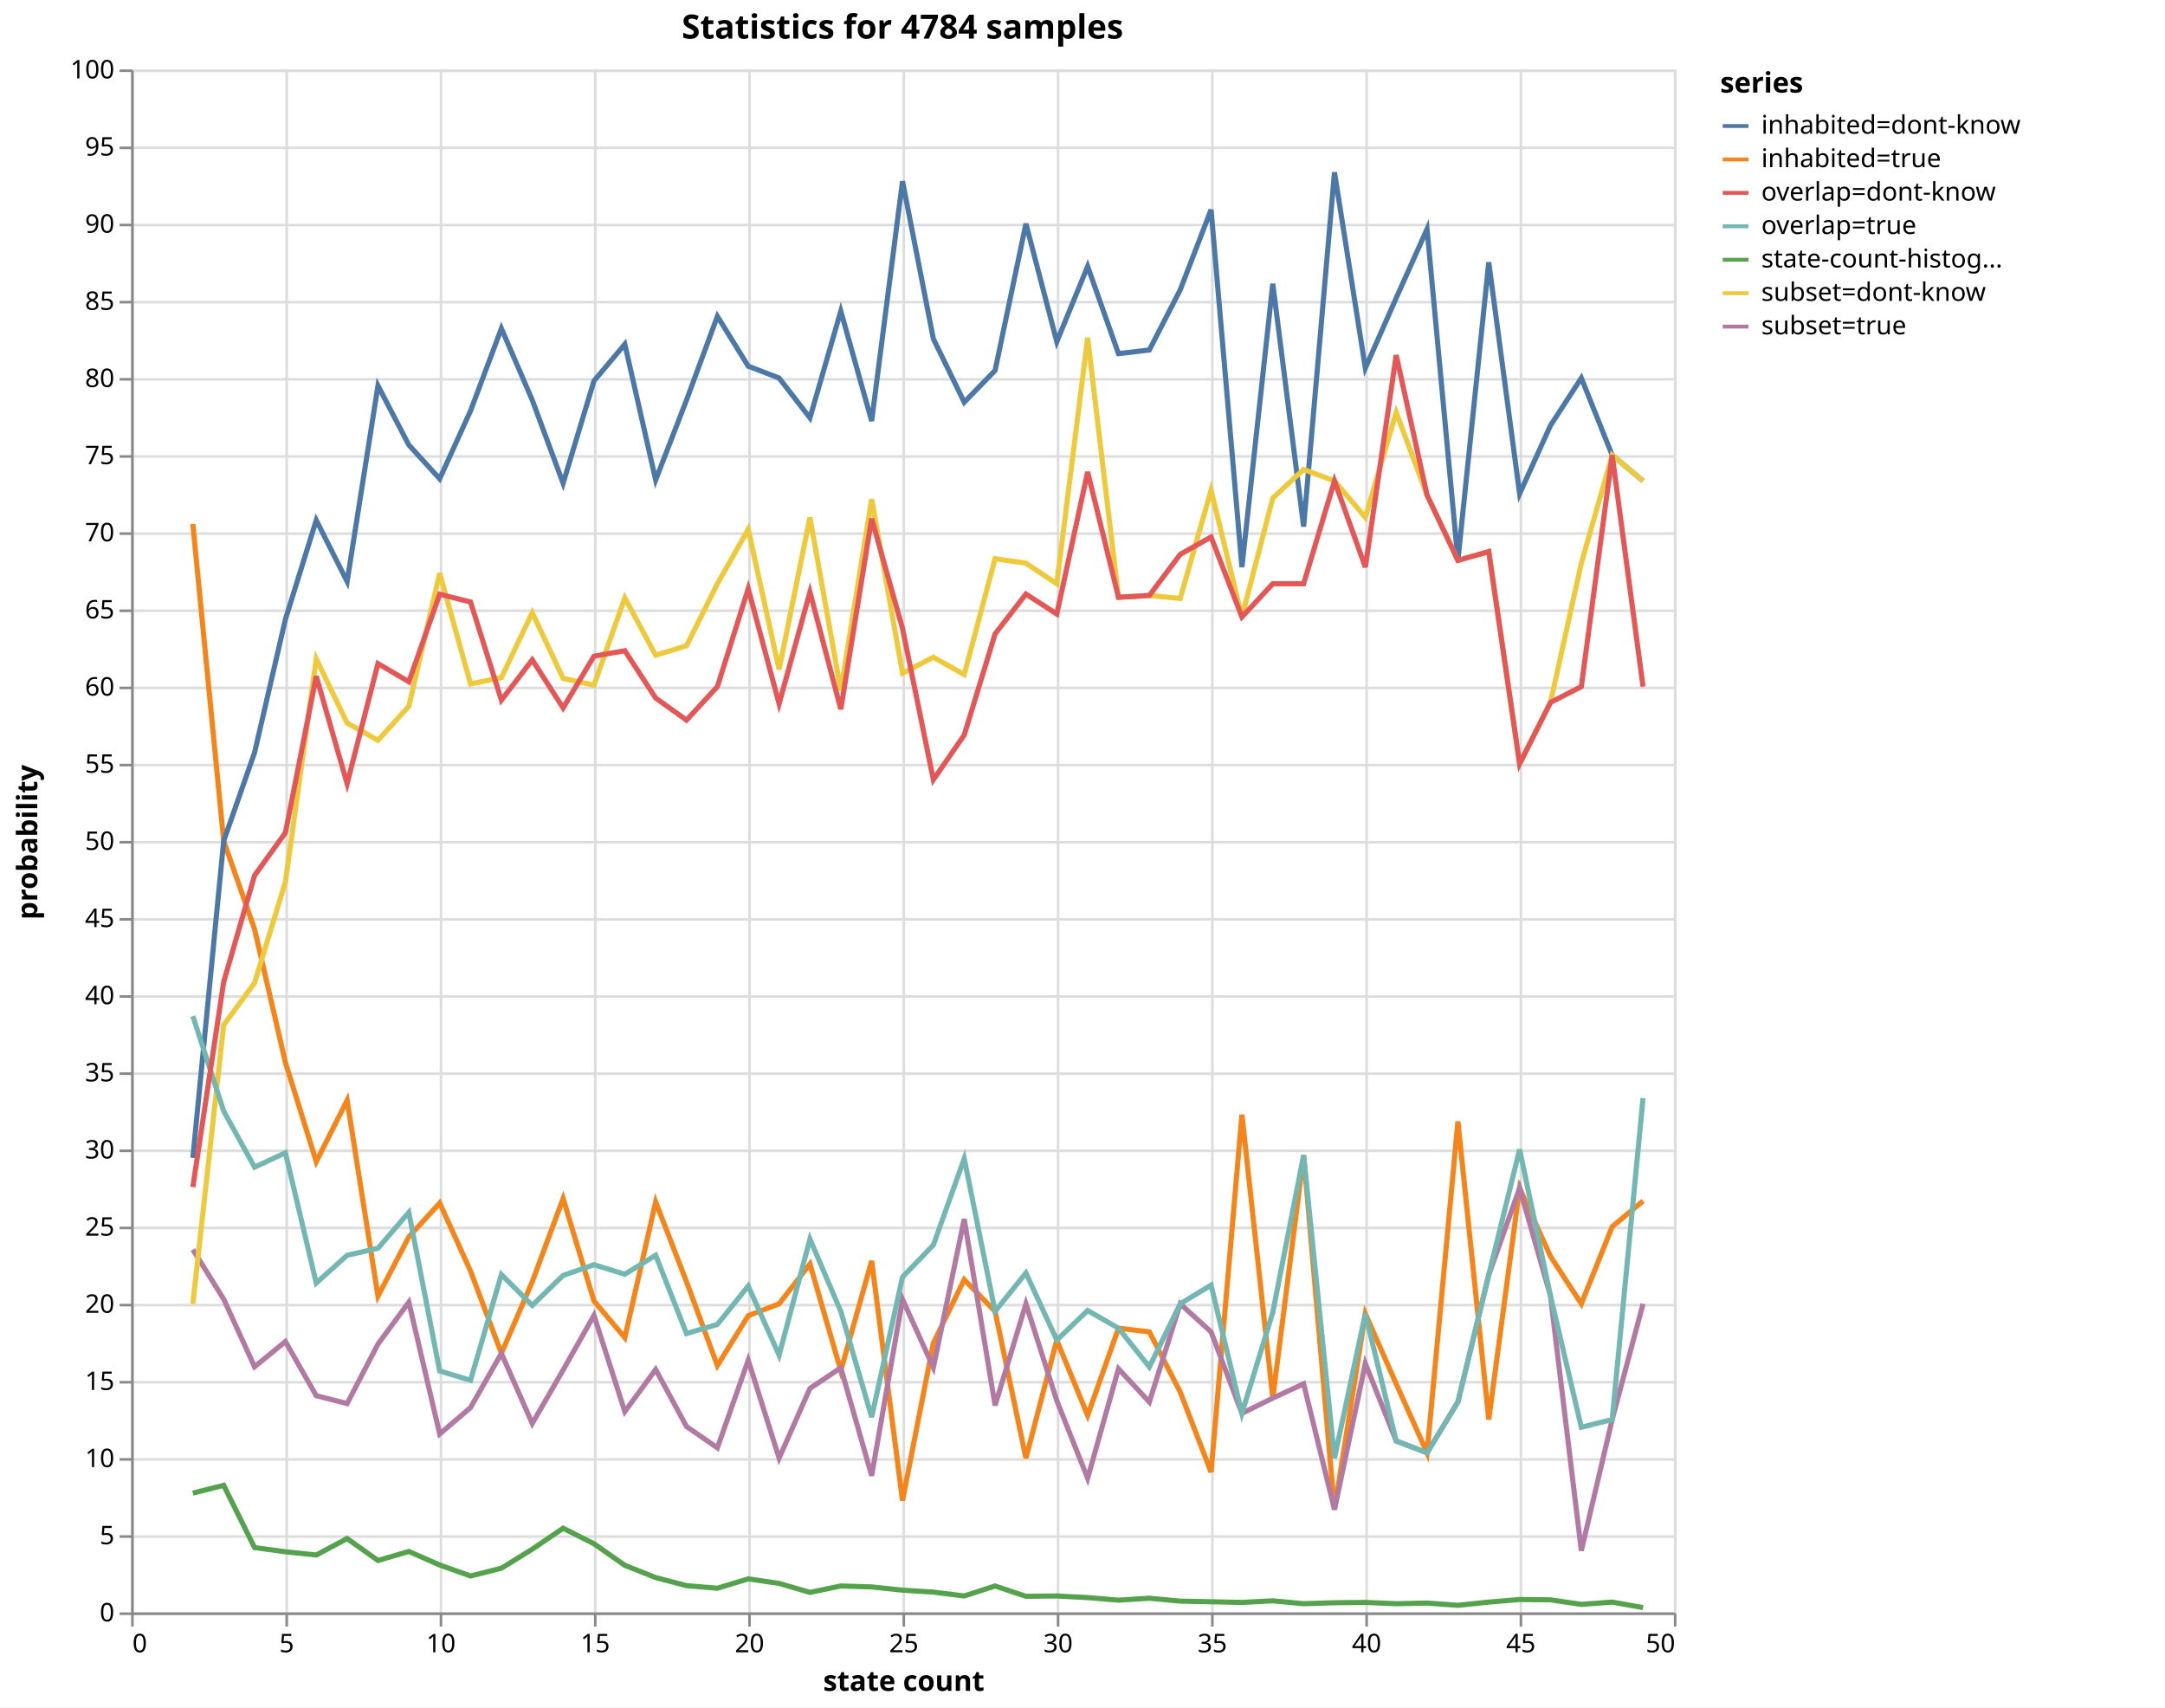
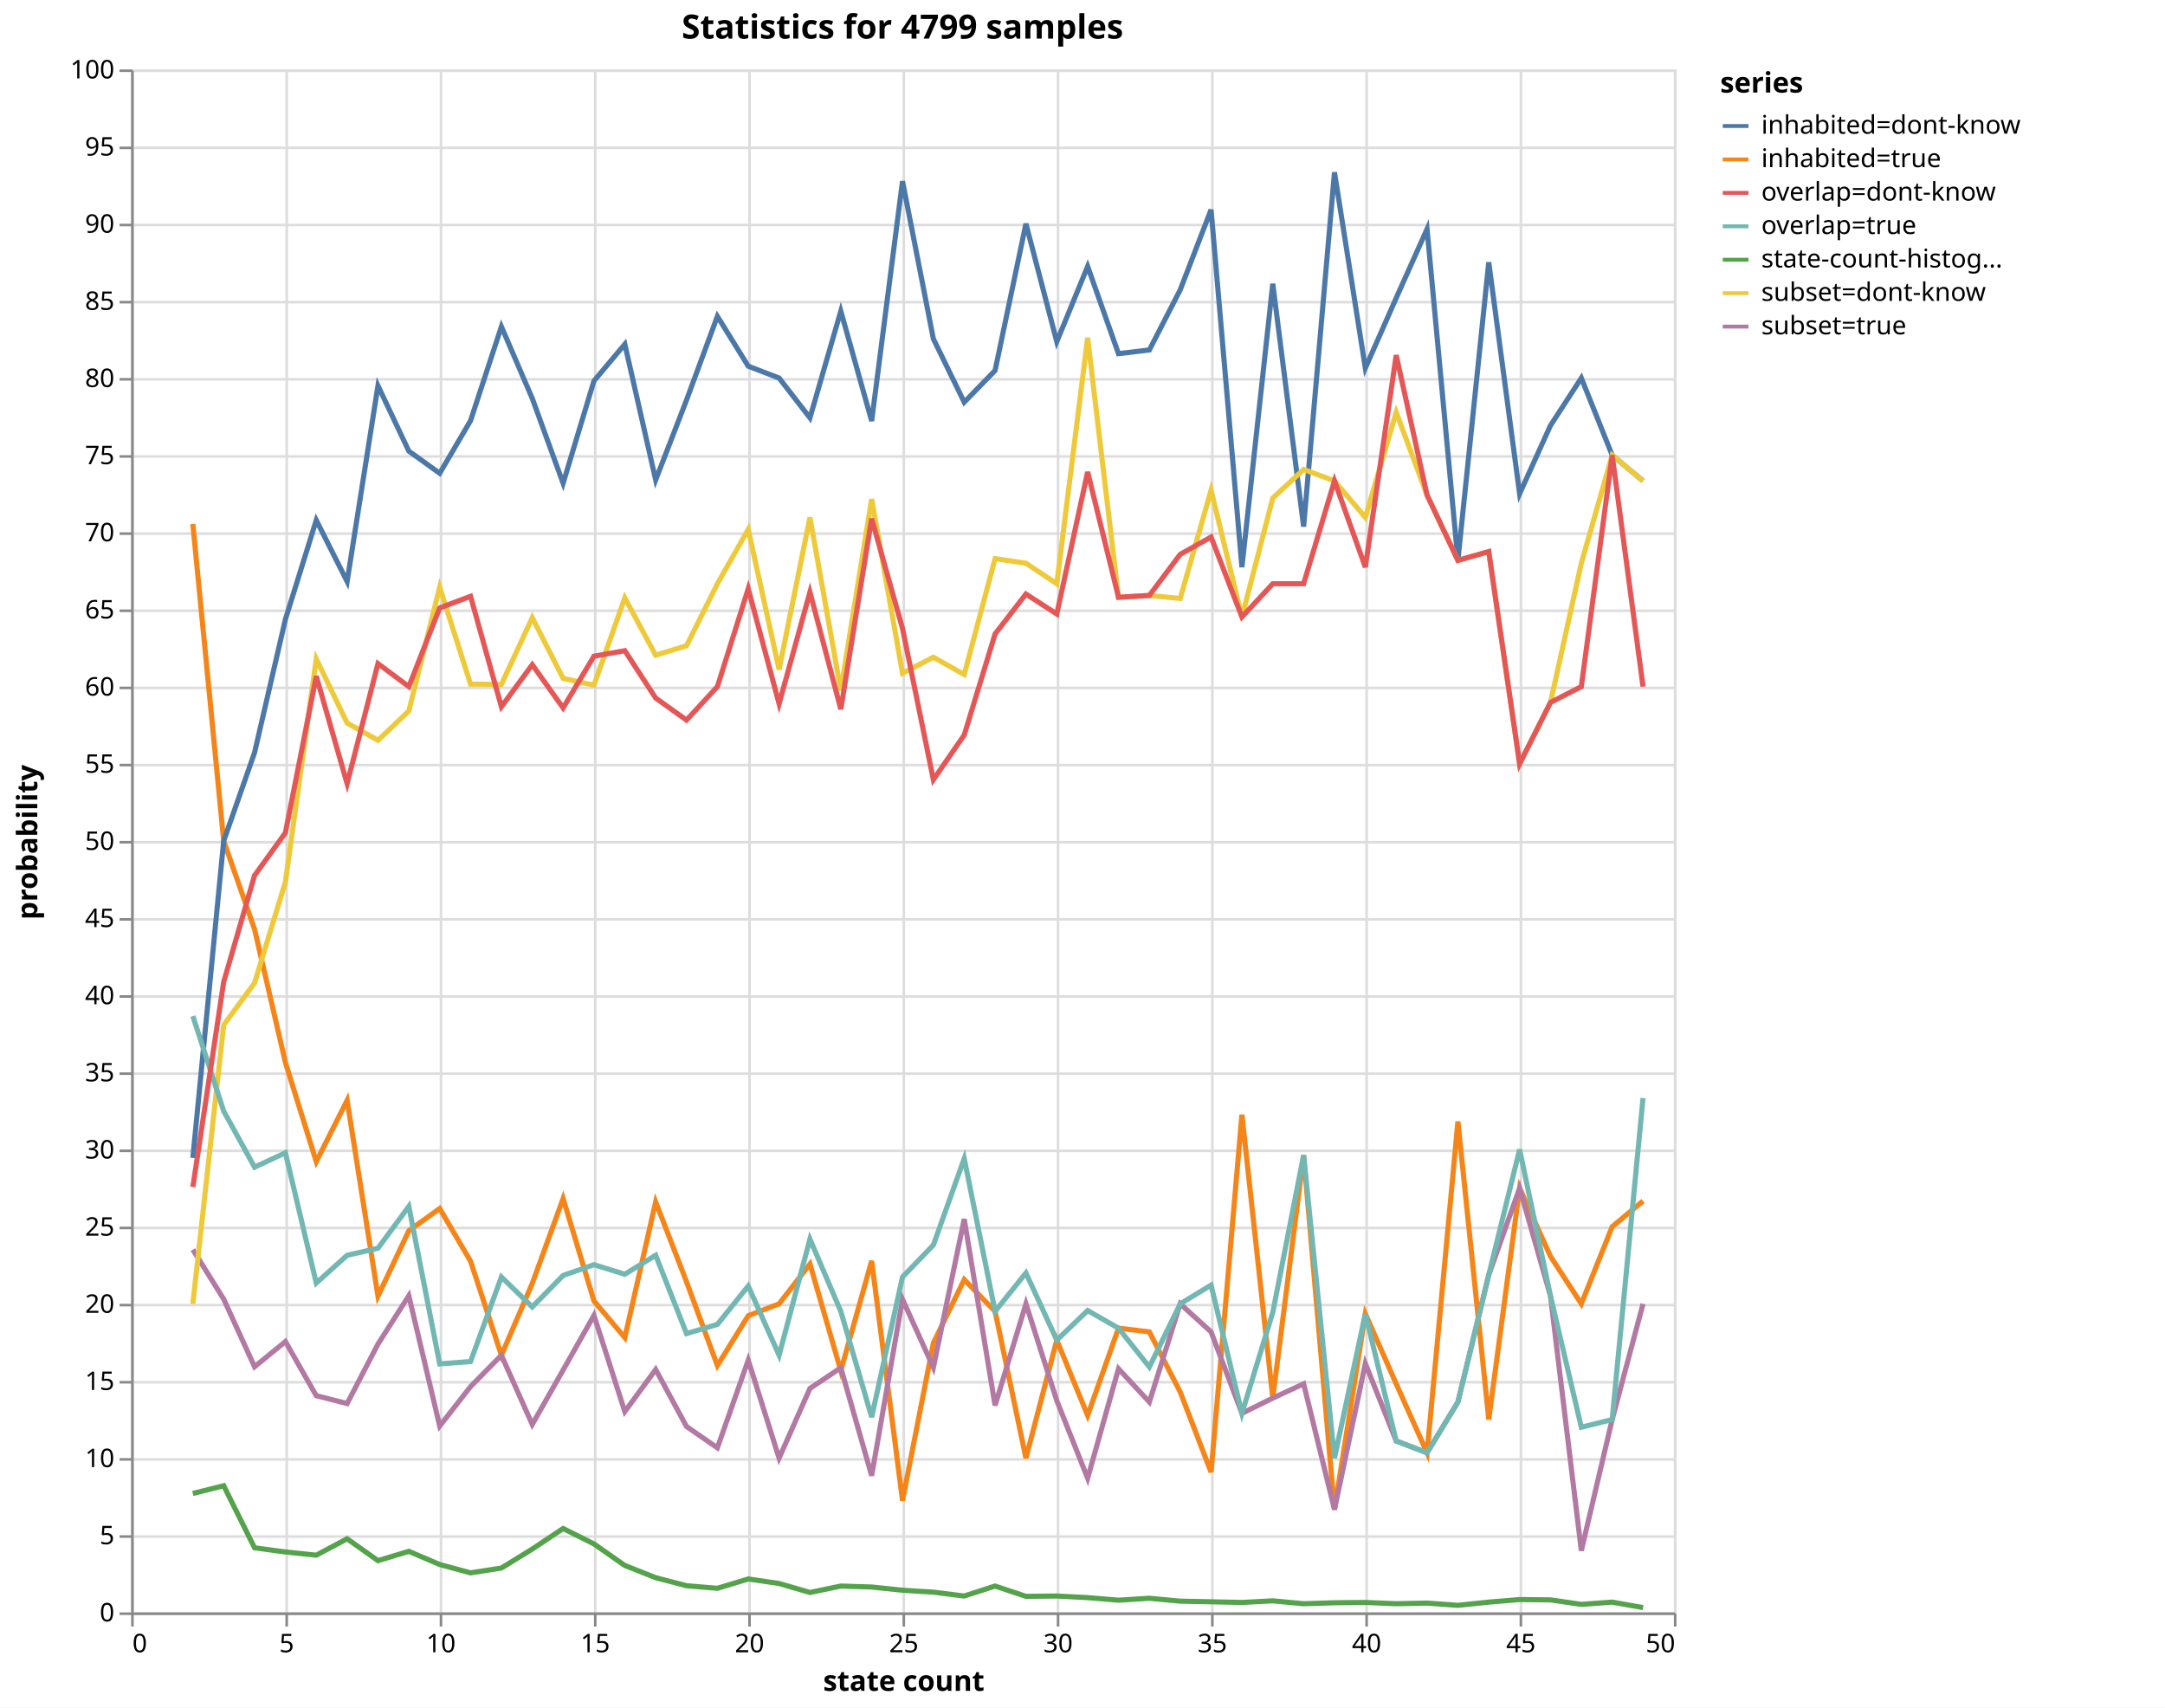
<svg xmlns="http://www.w3.org/2000/svg" class="marks" width="842" height="664" viewBox="0 0 842 664" version="1.1">
  <rect width="842" height="664" style="fill: white;" />
  <g transform="translate(51,27)">
    <g class="mark-group role-frame root">
      <g transform="translate(0,0)">
        <path class="background" d="M0.5,0.5h600v600h-600Z" style="fill: none; stroke: #ddd;" />
        <g>
          <g class="mark-group role-axis">
            <g transform="translate(0.5,600.5)">
              <path class="background" d="M0,0h0v0h0Z" style="pointer-events: none; fill: none;" />
              <g>
                <g class="mark-rule role-axis-grid" style="pointer-events: none;">
                  <line transform="translate(0,-600)" x2="0" y2="600" style="fill: none; stroke: #ddd; stroke-width: 1; opacity: 1;" />
                  <line transform="translate(60,-600)" x2="0" y2="600" style="fill: none; stroke: #ddd; stroke-width: 1; opacity: 1;" />
                  <line transform="translate(120,-600)" x2="0" y2="600" style="fill: none; stroke: #ddd; stroke-width: 1; opacity: 1;" />
                  <line transform="translate(180,-600)" x2="0" y2="600" style="fill: none; stroke: #ddd; stroke-width: 1; opacity: 1;" />
                  <line transform="translate(240,-600)" x2="0" y2="600" style="fill: none; stroke: #ddd; stroke-width: 1; opacity: 1;" />
                  <line transform="translate(300,-600)" x2="0" y2="600" style="fill: none; stroke: #ddd; stroke-width: 1; opacity: 1;" />
                  <line transform="translate(360,-600)" x2="0" y2="600" style="fill: none; stroke: #ddd; stroke-width: 1; opacity: 1;" />
                  <line transform="translate(420,-600)" x2="0" y2="600" style="fill: none; stroke: #ddd; stroke-width: 1; opacity: 1;" />
                  <line transform="translate(480,-600)" x2="0" y2="600" style="fill: none; stroke: #ddd; stroke-width: 1; opacity: 1;" />
                  <line transform="translate(540,-600)" x2="0" y2="600" style="fill: none; stroke: #ddd; stroke-width: 1; opacity: 1;" />
                  <line transform="translate(600,-600)" x2="0" y2="600" style="fill: none; stroke: #ddd; stroke-width: 1; opacity: 1;" />
                </g>
              </g>
              <path class="foreground" d="" style="pointer-events: none; display: none; fill: none;" />
            </g>
          </g>
          <g class="mark-group role-axis">
            <g transform="translate(0.5,0.5)">
              <path class="background" d="M0,0h0v0h0Z" style="pointer-events: none; fill: none;" />
              <g>
                <g class="mark-rule role-axis-grid" style="pointer-events: none;">
                  <line transform="translate(0,600)" x2="600" y2="0" style="fill: none; stroke: #ddd; stroke-width: 1; opacity: 1;" />
                  <line transform="translate(0,570)" x2="600" y2="0" style="fill: none; stroke: #ddd; stroke-width: 1; opacity: 1;" />
                  <line transform="translate(0,540)" x2="600" y2="0" style="fill: none; stroke: #ddd; stroke-width: 1; opacity: 1;" />
                  <line transform="translate(0,510)" x2="600" y2="0" style="fill: none; stroke: #ddd; stroke-width: 1; opacity: 1;" />
                  <line transform="translate(0,480)" x2="600" y2="0" style="fill: none; stroke: #ddd; stroke-width: 1; opacity: 1;" />
                  <line transform="translate(0,450)" x2="600" y2="0" style="fill: none; stroke: #ddd; stroke-width: 1; opacity: 1;" />
                  <line transform="translate(0,420)" x2="600" y2="0" style="fill: none; stroke: #ddd; stroke-width: 1; opacity: 1;" />
                  <line transform="translate(0,390)" x2="600" y2="0" style="fill: none; stroke: #ddd; stroke-width: 1; opacity: 1;" />
                  <line transform="translate(0,360)" x2="600" y2="0" style="fill: none; stroke: #ddd; stroke-width: 1; opacity: 1;" />
                  <line transform="translate(0,330)" x2="600" y2="0" style="fill: none; stroke: #ddd; stroke-width: 1; opacity: 1;" />
                  <line transform="translate(0,300)" x2="600" y2="0" style="fill: none; stroke: #ddd; stroke-width: 1; opacity: 1;" />
                  <line transform="translate(0,270)" x2="600" y2="0" style="fill: none; stroke: #ddd; stroke-width: 1; opacity: 1;" />
                  <line transform="translate(0,240)" x2="600" y2="0" style="fill: none; stroke: #ddd; stroke-width: 1; opacity: 1;" />
                  <line transform="translate(0,210)" x2="600" y2="0" style="fill: none; stroke: #ddd; stroke-width: 1; opacity: 1;" />
                  <line transform="translate(0,180)" x2="600" y2="0" style="fill: none; stroke: #ddd; stroke-width: 1; opacity: 1;" />
                  <line transform="translate(0,150)" x2="600" y2="0" style="fill: none; stroke: #ddd; stroke-width: 1; opacity: 1;" />
                  <line transform="translate(0,120)" x2="600" y2="0" style="fill: none; stroke: #ddd; stroke-width: 1; opacity: 1;" />
                  <line transform="translate(0,90)" x2="600" y2="0" style="fill: none; stroke: #ddd; stroke-width: 1; opacity: 1;" />
                  <line transform="translate(0,60)" x2="600" y2="0" style="fill: none; stroke: #ddd; stroke-width: 1; opacity: 1;" />
                  <line transform="translate(0,30)" x2="600" y2="0" style="fill: none; stroke: #ddd; stroke-width: 1; opacity: 1;" />
                  <line transform="translate(0,0)" x2="600" y2="0" style="fill: none; stroke: #ddd; stroke-width: 1; opacity: 1;" />
                </g>
              </g>
              <path class="foreground" d="" style="pointer-events: none; display: none; fill: none;" />
            </g>
          </g>
          <g class="mark-group role-axis">
            <g transform="translate(0.5,600.5)">
              <path class="background" d="M0,0h0v0h0Z" style="pointer-events: none; fill: none;" />
              <g>
                <g class="mark-rule role-axis-tick" style="pointer-events: none;">
                  <line transform="translate(0,0)" x2="0" y2="5" style="fill: none; stroke: #888; stroke-width: 1; opacity: 1;" />
                  <line transform="translate(60,0)" x2="0" y2="5" style="fill: none; stroke: #888; stroke-width: 1; opacity: 1;" />
                  <line transform="translate(120,0)" x2="0" y2="5" style="fill: none; stroke: #888; stroke-width: 1; opacity: 1;" />
                  <line transform="translate(180,0)" x2="0" y2="5" style="fill: none; stroke: #888; stroke-width: 1; opacity: 1;" />
                  <line transform="translate(240,0)" x2="0" y2="5" style="fill: none; stroke: #888; stroke-width: 1; opacity: 1;" />
                  <line transform="translate(300,0)" x2="0" y2="5" style="fill: none; stroke: #888; stroke-width: 1; opacity: 1;" />
                  <line transform="translate(360,0)" x2="0" y2="5" style="fill: none; stroke: #888; stroke-width: 1; opacity: 1;" />
                  <line transform="translate(420,0)" x2="0" y2="5" style="fill: none; stroke: #888; stroke-width: 1; opacity: 1;" />
                  <line transform="translate(480,0)" x2="0" y2="5" style="fill: none; stroke: #888; stroke-width: 1; opacity: 1;" />
                  <line transform="translate(540,0)" x2="0" y2="5" style="fill: none; stroke: #888; stroke-width: 1; opacity: 1;" />
                  <line transform="translate(600,0)" x2="0" y2="5" style="fill: none; stroke: #888; stroke-width: 1; opacity: 1;" />
                </g>
                <g class="mark-text role-axis-label" style="pointer-events: none;">
                  <text text-anchor="start" transform="translate(0,15)" style="font-family: sans-serif; font-size: 10px; fill: #000; opacity: 1;">0</text>
                  <text text-anchor="middle" transform="translate(60,15)" style="font-family: sans-serif; font-size: 10px; fill: #000; opacity: 1;">5</text>
                  <text text-anchor="middle" transform="translate(120,15)" style="font-family: sans-serif; font-size: 10px; fill: #000; opacity: 1;">10</text>
                  <text text-anchor="middle" transform="translate(180,15)" style="font-family: sans-serif; font-size: 10px; fill: #000; opacity: 1;">15</text>
                  <text text-anchor="middle" transform="translate(240,15)" style="font-family: sans-serif; font-size: 10px; fill: #000; opacity: 1;">20</text>
                  <text text-anchor="middle" transform="translate(300,15)" style="font-family: sans-serif; font-size: 10px; fill: #000; opacity: 1;">25</text>
                  <text text-anchor="middle" transform="translate(360,15)" style="font-family: sans-serif; font-size: 10px; fill: #000; opacity: 1;">30</text>
                  <text text-anchor="middle" transform="translate(420,15)" style="font-family: sans-serif; font-size: 10px; fill: #000; opacity: 1;">35</text>
                  <text text-anchor="middle" transform="translate(480,15)" style="font-family: sans-serif; font-size: 10px; fill: #000; opacity: 1;">40</text>
                  <text text-anchor="middle" transform="translate(540,15)" style="font-family: sans-serif; font-size: 10px; fill: #000; opacity: 1;">45</text>
                  <text text-anchor="end" transform="translate(600,15)" style="font-family: sans-serif; font-size: 10px; fill: #000; opacity: 1;">50</text>
                </g>
                <g class="mark-rule role-axis-domain" style="pointer-events: none;">
                  <line transform="translate(0,0)" x2="600" y2="0" style="fill: none; stroke: #888; stroke-width: 1; opacity: 1;" />
                </g>
                <g class="mark-text role-axis-title" style="pointer-events: none;">
                  <text text-anchor="middle" transform="translate(300,30)" style="font-family: sans-serif; font-size: 11px; font-weight: bold; fill: #000; opacity: 1;">state count</text>
                </g>
              </g>
              <path class="foreground" d="" style="pointer-events: none; display: none; fill: none;" />
            </g>
          </g>
          <g class="mark-group role-axis">
            <g transform="translate(0.5,0.5)">
              <path class="background" d="M0,0h0v0h0Z" style="pointer-events: none; fill: none;" />
              <g>
                <g class="mark-rule role-axis-tick" style="pointer-events: none;">
                  <line transform="translate(0,600)" x2="-5" y2="0" style="fill: none; stroke: #888; stroke-width: 1; opacity: 1;" />
                  <line transform="translate(0,570)" x2="-5" y2="0" style="fill: none; stroke: #888; stroke-width: 1; opacity: 1;" />
                  <line transform="translate(0,540)" x2="-5" y2="0" style="fill: none; stroke: #888; stroke-width: 1; opacity: 1;" />
                  <line transform="translate(0,510)" x2="-5" y2="0" style="fill: none; stroke: #888; stroke-width: 1; opacity: 1;" />
                  <line transform="translate(0,480)" x2="-5" y2="0" style="fill: none; stroke: #888; stroke-width: 1; opacity: 1;" />
                  <line transform="translate(0,450)" x2="-5" y2="0" style="fill: none; stroke: #888; stroke-width: 1; opacity: 1;" />
                  <line transform="translate(0,420)" x2="-5" y2="0" style="fill: none; stroke: #888; stroke-width: 1; opacity: 1;" />
                  <line transform="translate(0,390)" x2="-5" y2="0" style="fill: none; stroke: #888; stroke-width: 1; opacity: 1;" />
                  <line transform="translate(0,360)" x2="-5" y2="0" style="fill: none; stroke: #888; stroke-width: 1; opacity: 1;" />
                  <line transform="translate(0,330)" x2="-5" y2="0" style="fill: none; stroke: #888; stroke-width: 1; opacity: 1;" />
                  <line transform="translate(0,300)" x2="-5" y2="0" style="fill: none; stroke: #888; stroke-width: 1; opacity: 1;" />
                  <line transform="translate(0,270)" x2="-5" y2="0" style="fill: none; stroke: #888; stroke-width: 1; opacity: 1;" />
                  <line transform="translate(0,240)" x2="-5" y2="0" style="fill: none; stroke: #888; stroke-width: 1; opacity: 1;" />
                  <line transform="translate(0,210)" x2="-5" y2="0" style="fill: none; stroke: #888; stroke-width: 1; opacity: 1;" />
                  <line transform="translate(0,180)" x2="-5" y2="0" style="fill: none; stroke: #888; stroke-width: 1; opacity: 1;" />
                  <line transform="translate(0,150)" x2="-5" y2="0" style="fill: none; stroke: #888; stroke-width: 1; opacity: 1;" />
                  <line transform="translate(0,120)" x2="-5" y2="0" style="fill: none; stroke: #888; stroke-width: 1; opacity: 1;" />
                  <line transform="translate(0,90)" x2="-5" y2="0" style="fill: none; stroke: #888; stroke-width: 1; opacity: 1;" />
                  <line transform="translate(0,60)" x2="-5" y2="0" style="fill: none; stroke: #888; stroke-width: 1; opacity: 1;" />
                  <line transform="translate(0,30)" x2="-5" y2="0" style="fill: none; stroke: #888; stroke-width: 1; opacity: 1;" />
                  <line transform="translate(0,0)" x2="-5" y2="0" style="fill: none; stroke: #888; stroke-width: 1; opacity: 1;" />
                </g>
                <g class="mark-text role-axis-label" style="pointer-events: none;">
                  <text text-anchor="end" transform="translate(-7,603)" style="font-family: sans-serif; font-size: 10px; fill: #000; opacity: 1;">0</text>
                  <text text-anchor="end" transform="translate(-7,573)" style="font-family: sans-serif; font-size: 10px; fill: #000; opacity: 1;">5</text>
                  <text text-anchor="end" transform="translate(-7,543)" style="font-family: sans-serif; font-size: 10px; fill: #000; opacity: 1;">10</text>
                  <text text-anchor="end" transform="translate(-7,513)" style="font-family: sans-serif; font-size: 10px; fill: #000; opacity: 1;">15</text>
                  <text text-anchor="end" transform="translate(-7,483)" style="font-family: sans-serif; font-size: 10px; fill: #000; opacity: 1;">20</text>
                  <text text-anchor="end" transform="translate(-7,453)" style="font-family: sans-serif; font-size: 10px; fill: #000; opacity: 1;">25</text>
                  <text text-anchor="end" transform="translate(-7,423)" style="font-family: sans-serif; font-size: 10px; fill: #000; opacity: 1;">30</text>
                  <text text-anchor="end" transform="translate(-7,393)" style="font-family: sans-serif; font-size: 10px; fill: #000; opacity: 1;">35</text>
                  <text text-anchor="end" transform="translate(-7,363)" style="font-family: sans-serif; font-size: 10px; fill: #000; opacity: 1;">40</text>
                  <text text-anchor="end" transform="translate(-7,333)" style="font-family: sans-serif; font-size: 10px; fill: #000; opacity: 1;">45</text>
                  <text text-anchor="end" transform="translate(-7,303)" style="font-family: sans-serif; font-size: 10px; fill: #000; opacity: 1;">50</text>
                  <text text-anchor="end" transform="translate(-7,273)" style="font-family: sans-serif; font-size: 10px; fill: #000; opacity: 1;">55</text>
                  <text text-anchor="end" transform="translate(-7,243)" style="font-family: sans-serif; font-size: 10px; fill: #000; opacity: 1;">60</text>
                  <text text-anchor="end" transform="translate(-7,213)" style="font-family: sans-serif; font-size: 10px; fill: #000; opacity: 1;">65</text>
                  <text text-anchor="end" transform="translate(-7,183)" style="font-family: sans-serif; font-size: 10px; fill: #000; opacity: 1;">70</text>
                  <text text-anchor="end" transform="translate(-7,153)" style="font-family: sans-serif; font-size: 10px; fill: #000; opacity: 1;">75</text>
                  <text text-anchor="end" transform="translate(-7,123)" style="font-family: sans-serif; font-size: 10px; fill: #000; opacity: 1;">80</text>
                  <text text-anchor="end" transform="translate(-7,93)" style="font-family: sans-serif; font-size: 10px; fill: #000; opacity: 1;">85</text>
                  <text text-anchor="end" transform="translate(-7,63)" style="font-family: sans-serif; font-size: 10px; fill: #000; opacity: 1;">90</text>
                  <text text-anchor="end" transform="translate(-7,33)" style="font-family: sans-serif; font-size: 10px; fill: #000; opacity: 1;">95</text>
                  <text text-anchor="end" transform="translate(-7,3)" style="font-family: sans-serif; font-size: 10px; fill: #000; opacity: 1;">100</text>
                </g>
                <g class="mark-rule role-axis-domain" style="pointer-events: none;">
                  <line transform="translate(0,600)" x2="0" y2="-600" style="fill: none; stroke: #888; stroke-width: 1; opacity: 1;" />
                </g>
                <g class="mark-text role-axis-title" style="pointer-events: none;">
                  <text text-anchor="middle" transform="translate(-35,300) rotate(-90) translate(0,-2)" style="font-family: sans-serif; font-size: 11px; font-weight: bold; fill: #000; opacity: 1;">probability</text>
                </g>
              </g>
              <path class="foreground" d="" style="pointer-events: none; display: none; fill: none;" />
            </g>
          </g>
          <g class="mark-group role-scope pathgroup">
            <g transform="translate(0,0)">
              <path class="background" d="M0,0h600v600h-600Z" style="fill: none;" />
              <g>
                <g class="mark-line role-mark marks">
-                   <path d="M24,553.595L36,550.585L48,574.791L60,576.421L72,577.676L84,571.279L96,579.808L108,576.296L120,581.564L132,585.828L144,582.818L156,575.418L168,567.266L180,573.286L192,581.689L204,586.455L216,589.59L228,590.594L240,586.957L252,588.712L264,592.224L276,589.716L288,590.092L300,591.346L312,592.099L324,593.604L336,589.716L348,593.729L360,593.604L372,594.231L384,595.234L396,594.482L408,595.61L420,595.861L432,596.112L444,595.485L456,596.614L468,596.237L480,596.112L492,596.614L504,596.363L516,597.241L528,595.987L540,594.983L552,595.109L564,596.865L576,595.987L588,598.119" style="fill: none; stroke: #54a24b; stroke-width: 2;" />
-                 </g>
-               </g>
-               <path class="foreground" d="" style="display: none; fill: none;" />
-             </g>
-             <g transform="translate(0,0)">
-               <path class="background" d="M0,0h600v600h-600Z" style="fill: none;" />
-               <g>
-                 <g class="mark-line role-mark marks">
-                   <path d="M24,176.757L36,300L48,334.328L60,386.17L72,424.719L84,400.873L96,477.019L108,453.968L120,440.816L132,467.257L144,499.27L156,471.429L168,439.08L180,478.873L192,493.151L204,440.367L216,471.429L228,504L240,484.615L252,480L264,464.516L276,506.024L288,463.291L300,556.522L312,495.238L324,470.588L336,482.927L348,540L360,494.118L372,523.404L384,489.474L396,490.909L408,514.286L420,545.455L432,406.452L444,516.667L456,422.222L468,560L480,483.871L492,511.111L504,537.931L516,409.091L528,525L540,435L552,461.538L564,480L576,450L588,440" style="fill: none; stroke: #f58518; stroke-width: 2;" />
-                 </g>
-               </g>
-               <path class="foreground" d="" style="display: none; fill: none;" />
-             </g>
-             <g transform="translate(0,0)">
-               <path class="background" d="M0,0h600v600h-600Z" style="fill: none;" />
-               <g>
-                 <g class="mark-line role-mark marks">
-                   <path d="M24,423.243L36,300L48,265.672L60,213.83L72,175.281L84,199.127L96,122.981L108,146.032L120,159.184L132,132.743L144,100.73L156,128.571L168,160.92L180,121.127L192,106.849L204,159.633L216,128.571L228,96L240,115.385L252,120L264,135.484L276,93.976L288,136.709L300,43.478L312,104.762L324,129.412L336,117.073L348,60L360,105.882L372,76.596L384,110.526L396,109.091L408,85.714L420,54.545L432,193.548L444,83.333L456,177.778L468,40L480,116.129L492,88.889L504,62.069L516,190.909L528,75L540,165L552,138.462L564,120L576,150L588,160" style="fill: none; stroke: #4c78a8; stroke-width: 2;" />
-                 </g>
-               </g>
-               <path class="foreground" d="" style="display: none; fill: none;" />
-             </g>
-             <g transform="translate(0,0)">
-               <path class="background" d="M0,0h600v600h-600Z" style="fill: none;" />
-               <g>
-                 <g class="mark-line role-mark marks">
-                   <path d="M24,458.919L36,478.173L48,504.478L60,494.681L72,515.73L84,518.777L96,495.652L108,479.365L120,530.612L132,520.354L144,499.27L156,526.531L168,505.747L180,484.507L192,521.918L204,505.556L216,527.711L228,536L240,501.923L252,540L264,512.903L276,504.878L288,546.835L300,478.261L312,504.762L324,447.059L336,519.512L348,480L360,517.647L372,547.826L384,505.263L396,518.182L408,480L420,490.909L432,522.581L444,516.667L456,511.111L468,560L480,503.226L492,533.333L504,537.931L516,518.182L528,468.75L540,435L552,476.923L564,576L576,525L588,480" style="fill: none; stroke: #b279a2; stroke-width: 2;" />
-                 </g>
-               </g>
-               <path class="foreground" d="" style="display: none; fill: none;" />
-             </g>
-             <g transform="translate(0,0)">
-               <path class="background" d="M0,0h600v600h-600Z" style="fill: none;" />
-               <g>
-                 <g class="mark-line role-mark marks">
-                   <path d="M24,480L36,371.574L48,355.224L60,315.957L72,229.214L84,254.148L96,260.87L108,247.619L120,195.918L132,238.938L144,236.496L156,211.225L168,236.782L180,239.437L192,205.479L204,227.778L216,224.096L228,200L240,178.846L252,233.333L264,174.194L276,241.463L288,167.089L300,234.783L312,228.571L324,235.294L336,190.244L348,192L360,200L372,104.348L384,205.263L396,204.545L408,205.714L420,163.636L432,212.903L444,166.667L456,155.556L468,160L480,174.194L492,133.333L504,165.517L516,190.909L528,187.5L540,270L552,246.154L564,192L576,150L588,160" style="fill: none; stroke: #eeca3b; stroke-width: 2;" />
-                 </g>
-               </g>
-               <path class="foreground" d="" style="display: none; fill: none;" />
-             </g>
-             <g transform="translate(0,0)">
-               <path class="background" d="M0,0h600v600h-600Z" style="fill: none;" />
-               <g>
-                 <g class="mark-line role-mark marks">
-                   <path d="M24,368.108L36,405.076L48,426.866L60,421.277L72,471.91L84,461.135L96,458.385L108,444.444L120,506.122L132,509.735L144,468.613L156,480.612L168,468.966L180,464.789L192,468.493L204,461.111L216,491.566L228,488L240,473.077L252,500L264,454.839L276,482.927L288,524.051L300,469.565L312,457.143L324,423.529L336,482.927L348,468L360,494.118L372,482.609L384,489.474L396,504.545L408,480L420,472.727L432,522.581L444,483.333L456,422.222L468,540L480,483.871L492,533.333L504,537.931L516,518.182L528,468.75L540,420L552,476.923L564,528L576,525L588,400" style="fill: none; stroke: #72b7b2; stroke-width: 2;" />
-                 </g>
-               </g>
-               <path class="foreground" d="" style="display: none; fill: none;" />
-             </g>
-             <g transform="translate(0,0)">
-               <path class="background" d="M0,0h600v600h-600Z" style="fill: none;" />
-               <g>
-                 <g class="mark-line role-mark marks">
-                   <path d="M24,434.595L36,354.822L48,313.433L60,296.808L72,235.955L84,277.729L96,231.056L108,238.095L120,204.082L132,207.08L144,245.255L156,229.592L168,248.276L180,228.169L192,226.027L204,244.444L216,253.012L228,240L240,201.923L252,246.667L264,203.226L276,248.781L288,174.684L300,217.391L312,276.19L324,258.824L336,219.512L348,204L360,211.765L372,156.522L384,205.263L396,204.545L408,188.571L420,181.818L432,212.903L444,200L456,200L468,160L480,193.548L492,111.111L504,165.517L516,190.909L528,187.5L540,270L552,246.154L564,240L576,150L588,240" style="fill: none; stroke: #e45756; stroke-width: 2;" />
+                   <path d="M24,553.74L36,550.74L48,574.87L60,576.495L72,577.745L84,571.369L96,579.871L108,576.245L120,581.371L132,584.622L144,582.746L156,575.37L168,567.368L180,573.369L192,581.746L204,586.497L216,589.623L228,590.623L240,586.997L252,588.748L264,592.248L276,589.748L288,590.123L300,591.373L312,592.123L324,593.624L336,589.748L348,593.749L360,593.624L372,594.249L384,595.249L396,594.499L408,595.624L420,595.874L432,596.124L444,595.499L456,596.624L468,596.249L480,596.124L492,596.624L504,596.374L516,597.249L528,595.999L540,594.999L552,595.124L564,596.874L576,595.999L588,598.125" style="fill: none; stroke: #54a24b; stroke-width: 2;" />
+                 </g>
+               </g>
+               <path class="foreground" d="" style="display: none; fill: none;" />
+             </g>
+             <g transform="translate(0,0)">
+               <path class="background" d="M0,0h600v600h-600Z" style="fill: none;" />
+               <g>
+                 <g class="mark-line role-mark marks">
+                   <path d="M24,176.757L36,300L48,334.328L60,386.17L72,424.719L84,400.873L96,477.019L108,451.579L120,442.953L132,463.415L144,500L156,472.081L168,439.08L180,478.873L192,493.151L204,440.367L216,471.429L228,504L240,484.615L252,480L264,464.516L276,506.024L288,463.291L300,556.522L312,495.238L324,470.588L336,482.927L348,540L360,494.118L372,523.404L384,489.474L396,490.909L408,514.286L420,545.455L432,406.452L444,516.667L456,422.222L468,560L480,483.871L492,511.111L504,537.931L516,409.091L528,525L540,435L552,461.538L564,480L576,450L588,440" style="fill: none; stroke: #f58518; stroke-width: 2;" />
+                 </g>
+               </g>
+               <path class="foreground" d="" style="display: none; fill: none;" />
+             </g>
+             <g transform="translate(0,0)">
+               <path class="background" d="M0,0h600v600h-600Z" style="fill: none;" />
+               <g>
+                 <g class="mark-line role-mark marks">
+                   <path d="M24,423.243L36,300L48,265.672L60,213.83L72,175.281L84,199.127L96,122.981L108,148.421L120,157.047L132,136.585L144,100L156,127.919L168,160.92L180,121.127L192,106.849L204,159.633L216,128.571L228,96L240,115.385L252,120L264,135.484L276,93.976L288,136.709L300,43.478L312,104.762L324,129.412L336,117.073L348,60L360,105.882L372,76.596L384,110.526L396,109.091L408,85.714L420,54.545L432,193.548L444,83.333L456,177.778L468,40L480,116.129L492,88.889L504,62.069L516,190.909L528,75L540,165L552,138.462L564,120L576,150L588,160" style="fill: none; stroke: #4c78a8; stroke-width: 2;" />
+                 </g>
+               </g>
+               <path class="foreground" d="" style="display: none; fill: none;" />
+             </g>
+             <g transform="translate(0,0)">
+               <path class="background" d="M0,0h600v600h-600Z" style="fill: none;" />
+               <g>
+                 <g class="mark-line role-mark marks">
+                   <path d="M24,458.919L36,478.173L48,504.478L60,494.681L72,515.73L84,518.777L96,495.652L108,476.842L120,527.517L132,512.195L144,500L156,526.904L168,505.747L180,484.507L192,521.918L204,505.556L216,527.711L228,536L240,501.923L252,540L264,512.903L276,504.878L288,546.835L300,478.261L312,504.762L324,447.059L336,519.512L348,480L360,517.647L372,547.826L384,505.263L396,518.182L408,480L420,490.909L432,522.581L444,516.667L456,511.111L468,560L480,503.226L492,533.333L504,537.931L516,518.182L528,468.75L540,435L552,476.923L564,576L576,525L588,480" style="fill: none; stroke: #b279a2; stroke-width: 2;" />
+                 </g>
+               </g>
+               <path class="foreground" d="" style="display: none; fill: none;" />
+             </g>
+             <g transform="translate(0,0)">
+               <path class="background" d="M0,0h600v600h-600Z" style="fill: none;" />
+               <g>
+                 <g class="mark-line role-mark marks">
+                   <path d="M24,480L36,371.574L48,355.224L60,315.957L72,229.214L84,254.148L96,260.87L108,249.474L120,201.342L132,239.024L144,239.13L156,213.198L168,236.782L180,239.437L192,205.479L204,227.778L216,224.096L228,200L240,178.846L252,233.333L264,174.194L276,241.463L288,167.089L300,234.783L312,228.571L324,235.294L336,190.244L348,192L360,200L372,104.348L384,205.263L396,204.545L408,205.714L420,163.636L432,212.903L444,166.667L456,155.556L468,160L480,174.194L492,133.333L504,165.517L516,190.909L528,187.5L540,270L552,246.154L564,192L576,150L588,160" style="fill: none; stroke: #eeca3b; stroke-width: 2;" />
+                 </g>
+               </g>
+               <path class="foreground" d="" style="display: none; fill: none;" />
+             </g>
+             <g transform="translate(0,0)">
+               <path class="background" d="M0,0h600v600h-600Z" style="fill: none;" />
+               <g>
+                 <g class="mark-line role-mark marks">
+                   <path d="M24,368.108L36,405.076L48,426.866L60,421.277L72,471.91L84,461.135L96,458.385L108,442.105L120,503.356L132,502.439L144,469.565L156,481.218L168,468.966L180,464.789L192,468.493L204,461.111L216,491.566L228,488L240,473.077L252,500L264,454.839L276,482.927L288,524.051L300,469.565L312,457.143L324,423.529L336,482.927L348,468L360,494.118L372,482.609L384,489.474L396,504.545L408,480L420,472.727L432,522.581L444,483.333L456,422.222L468,540L480,483.871L492,533.333L504,537.931L516,518.182L528,468.75L540,420L552,476.923L564,528L576,525L588,400" style="fill: none; stroke: #72b7b2; stroke-width: 2;" />
+                 </g>
+               </g>
+               <path class="foreground" d="" style="display: none; fill: none;" />
+             </g>
+             <g transform="translate(0,0)">
+               <path class="background" d="M0,0h600v600h-600Z" style="fill: none;" />
+               <g>
+                 <g class="mark-line role-mark marks">
+                   <path d="M24,434.595L36,354.822L48,313.433L60,296.808L72,235.955L84,277.729L96,231.056L108,240L120,209.396L132,204.878L144,247.826L156,231.472L168,248.276L180,228.169L192,226.027L204,244.444L216,253.012L228,240L240,201.923L252,246.667L264,203.226L276,248.781L288,174.684L300,217.391L312,276.19L324,258.824L336,219.512L348,204L360,211.765L372,156.522L384,205.263L396,204.545L408,188.571L420,181.818L432,212.903L444,200L456,200L468,160L480,193.548L492,111.111L504,165.517L516,190.909L528,187.5L540,270L552,246.154L564,240L576,150L588,240" style="fill: none; stroke: #e45756; stroke-width: 2;" />
                </g>
              </g>
              <path class="foreground" d="" style="display: none; fill: none;" />
            </g>
          </g>
          <g class="mark-group role-legend">
            <g transform="translate(618,0)">
              <path class="background" d="M0,0h168v105h-168Z" style="pointer-events: none; fill: none;" />
              <g>
                <g class="mark-group role-legend-entry">
                  <g transform="translate(0,16)">
                    <path class="background" d="M0,0h0v0h0Z" style="pointer-events: none; fill: none;" />
                    <g>
                      <g class="mark-group role-scope">
                        <g transform="translate(0,0)">
                          <path class="background" d="M0,0h168v11h-168Z" style="pointer-events: none; fill: none; opacity: 1;" />
                          <g>
                            <g class="mark-symbol role-legend-symbol" style="pointer-events: none;">
                              <path transform="translate(6,6)" d="M-5,0L5,0" style="fill: none; stroke: #4c78a8; stroke-width: 1.5; opacity: 1;" />
                            </g>
                            <g class="mark-text role-legend-label" style="pointer-events: none;">
                              <text text-anchor="start" transform="translate(16,9)" style="font-family: sans-serif; font-size: 10px; fill: #000; opacity: 1;">inhabited=dont-know</text>
                            </g>
                          </g>
                          <path class="foreground" d="" style="pointer-events: none; display: none; fill: none;" />
                        </g>
                        <g transform="translate(0,13)">
                          <path class="background" d="M0,0h168v11h-168Z" style="pointer-events: none; fill: none; opacity: 1;" />
                          <g>
                            <g class="mark-symbol role-legend-symbol" style="pointer-events: none;">
                              <path transform="translate(6,6)" d="M-5,0L5,0" style="fill: none; stroke: #f58518; stroke-width: 1.5; opacity: 1;" />
                            </g>
                            <g class="mark-text role-legend-label" style="pointer-events: none;">
                              <text text-anchor="start" transform="translate(16,9)" style="font-family: sans-serif; font-size: 10px; fill: #000; opacity: 1;">inhabited=true</text>
                            </g>
                          </g>
                          <path class="foreground" d="" style="pointer-events: none; display: none; fill: none;" />
                        </g>
                        <g transform="translate(0,26)">
                          <path class="background" d="M0,0h168v11h-168Z" style="pointer-events: none; fill: none; opacity: 1;" />
                          <g>
                            <g class="mark-symbol role-legend-symbol" style="pointer-events: none;">
                              <path transform="translate(6,6)" d="M-5,0L5,0" style="fill: none; stroke: #e45756; stroke-width: 1.5; opacity: 1;" />
                            </g>
                            <g class="mark-text role-legend-label" style="pointer-events: none;">
                              <text text-anchor="start" transform="translate(16,9)" style="font-family: sans-serif; font-size: 10px; fill: #000; opacity: 1;">overlap=dont-know</text>
                            </g>
                          </g>
                          <path class="foreground" d="" style="pointer-events: none; display: none; fill: none;" />
                        </g>
                        <g transform="translate(0,39)">
                          <path class="background" d="M0,0h168v11h-168Z" style="pointer-events: none; fill: none; opacity: 1;" />
                          <g>
                            <g class="mark-symbol role-legend-symbol" style="pointer-events: none;">
                              <path transform="translate(6,6)" d="M-5,0L5,0" style="fill: none; stroke: #72b7b2; stroke-width: 1.5; opacity: 1;" />
                            </g>
                            <g class="mark-text role-legend-label" style="pointer-events: none;">
                              <text text-anchor="start" transform="translate(16,9)" style="font-family: sans-serif; font-size: 10px; fill: #000; opacity: 1;">overlap=true</text>
                            </g>
                          </g>
                          <path class="foreground" d="" style="pointer-events: none; display: none; fill: none;" />
                        </g>
                        <g transform="translate(0,52)">
                          <path class="background" d="M0,0h168v11h-168Z" style="pointer-events: none; fill: none; opacity: 1;" />
                          <g>
                            <g class="mark-symbol role-legend-symbol" style="pointer-events: none;">
                              <path transform="translate(6,6)" d="M-5,0L5,0" style="fill: none; stroke: #54a24b; stroke-width: 1.5; opacity: 1;" />
                            </g>
                            <g class="mark-text role-legend-label" style="pointer-events: none;">
                              <text text-anchor="start" transform="translate(16,9)" style="font-family: sans-serif; font-size: 10px; fill: #000; opacity: 1;">state-count-histog…</text>
                            </g>
                          </g>
                          <path class="foreground" d="" style="pointer-events: none; display: none; fill: none;" />
                        </g>
                        <g transform="translate(0,65)">
                          <path class="background" d="M0,0h168v11h-168Z" style="pointer-events: none; fill: none; opacity: 1;" />
                          <g>
                            <g class="mark-symbol role-legend-symbol" style="pointer-events: none;">
                              <path transform="translate(6,6)" d="M-5,0L5,0" style="fill: none; stroke: #eeca3b; stroke-width: 1.5; opacity: 1;" />
                            </g>
                            <g class="mark-text role-legend-label" style="pointer-events: none;">
                              <text text-anchor="start" transform="translate(16,9)" style="font-family: sans-serif; font-size: 10px; fill: #000; opacity: 1;">subset=dont-know</text>
                            </g>
                          </g>
                          <path class="foreground" d="" style="pointer-events: none; display: none; fill: none;" />
                        </g>
                        <g transform="translate(0,78)">
                          <path class="background" d="M0,0h168v11h-168Z" style="pointer-events: none; fill: none; opacity: 1;" />
                          <g>
                            <g class="mark-symbol role-legend-symbol" style="pointer-events: none;">
                              <path transform="translate(6,6)" d="M-5,0L5,0" style="fill: none; stroke: #b279a2; stroke-width: 1.5; opacity: 1;" />
                            </g>
                            <g class="mark-text role-legend-label" style="pointer-events: none;">
                              <text text-anchor="start" transform="translate(16,9)" style="font-family: sans-serif; font-size: 10px; fill: #000; opacity: 1;">subset=true</text>
                            </g>
                          </g>
                          <path class="foreground" d="" style="pointer-events: none; display: none; fill: none;" />
                        </g>
                      </g>
                    </g>
                    <path class="foreground" d="" style="pointer-events: none; display: none; fill: none;" />
                  </g>
                </g>
                <g class="mark-text role-legend-title" style="pointer-events: none;">
                  <text text-anchor="start" transform="translate(0,9)" style="font-family: sans-serif; font-size: 11px; font-weight: bold; fill: #000; opacity: 1;">series</text>
                </g>
              </g>
              <path class="foreground" d="" style="pointer-events: none; display: none; fill: none;" />
            </g>
          </g>
          <g class="mark-group role-title">
            <g transform="translate(300,-22)">
              <path class="background" d="M0,0h0v0h0Z" style="pointer-events: none; fill: none;" />
              <g>
                <g class="mark-text role-title-text" style="pointer-events: none;">
-                   <text text-anchor="middle" transform="translate(0,10)" style="font-family: sans-serif; font-size: 13px; font-weight: bold; fill: #000; opacity: 1;">Statistics for 4784 samples</text>
+                   <text text-anchor="middle" transform="translate(0,10)" style="font-family: sans-serif; font-size: 13px; font-weight: bold; fill: #000; opacity: 1;">Statistics for 4799 samples</text>
                </g>
              </g>
              <path class="foreground" d="" style="pointer-events: none; display: none; fill: none;" />
            </g>
          </g>
        </g>
        <path class="foreground" d="" style="display: none; fill: none;" />
      </g>
    </g>
  </g>
</svg>
